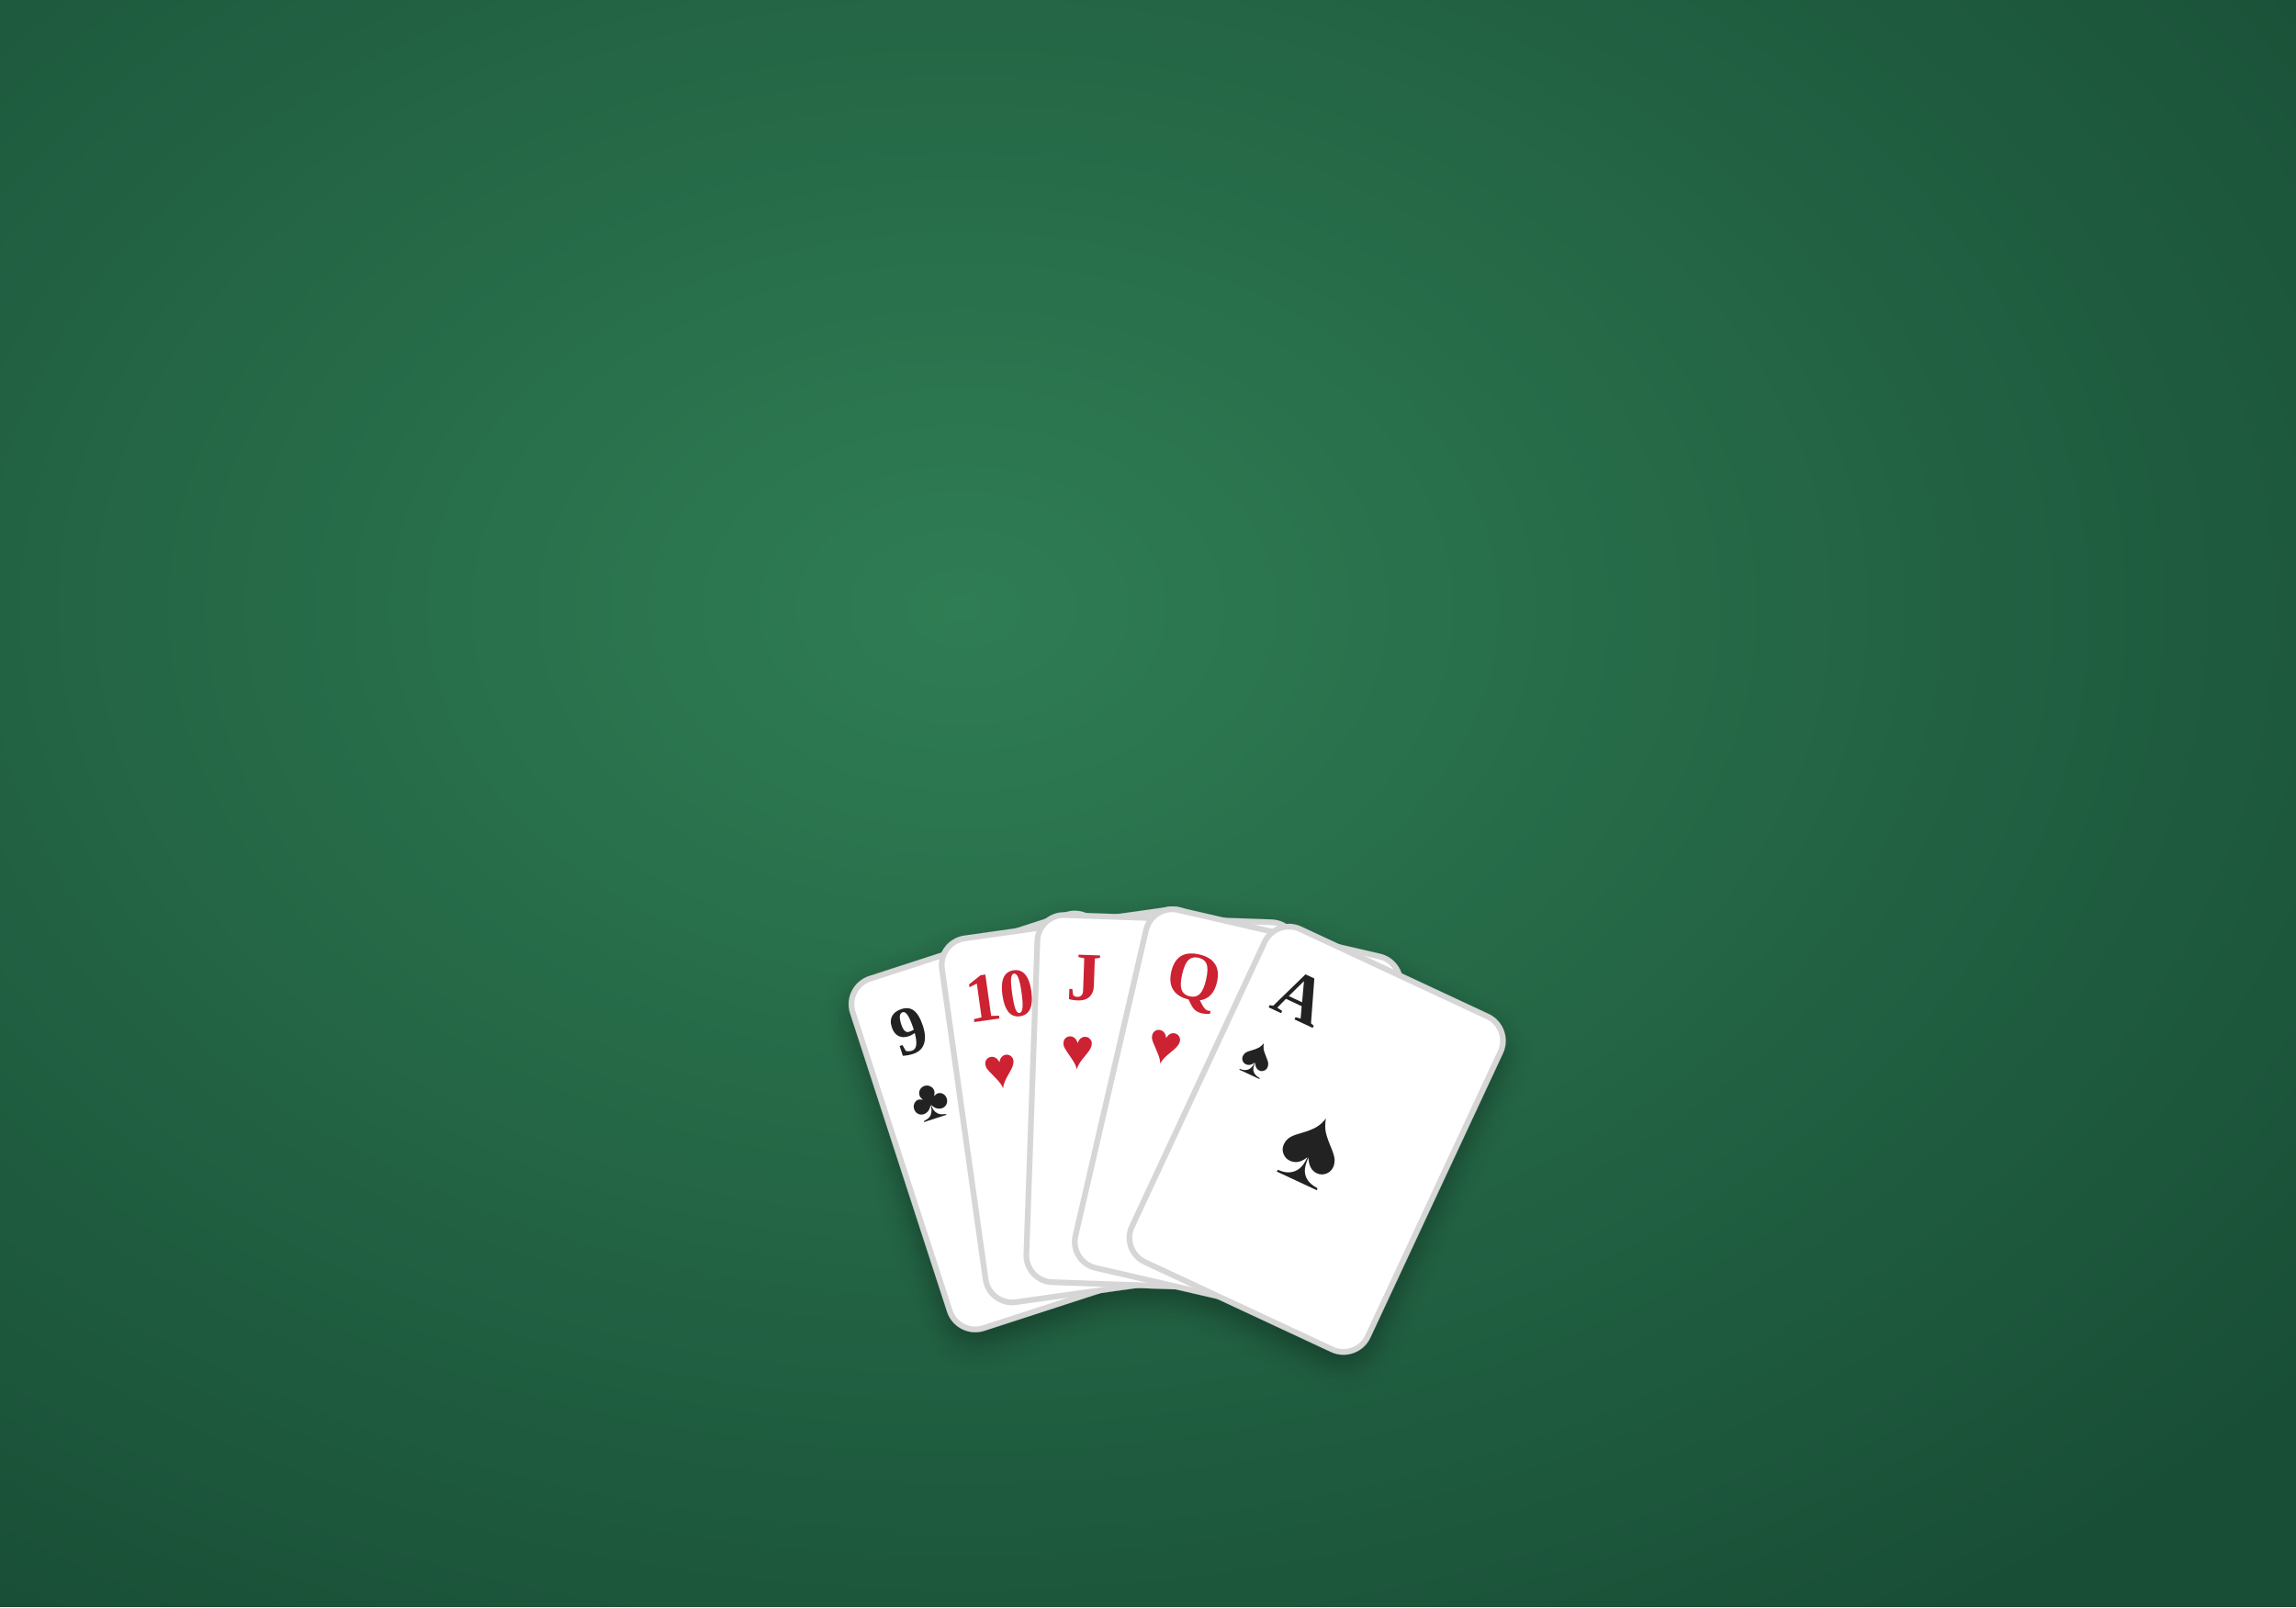
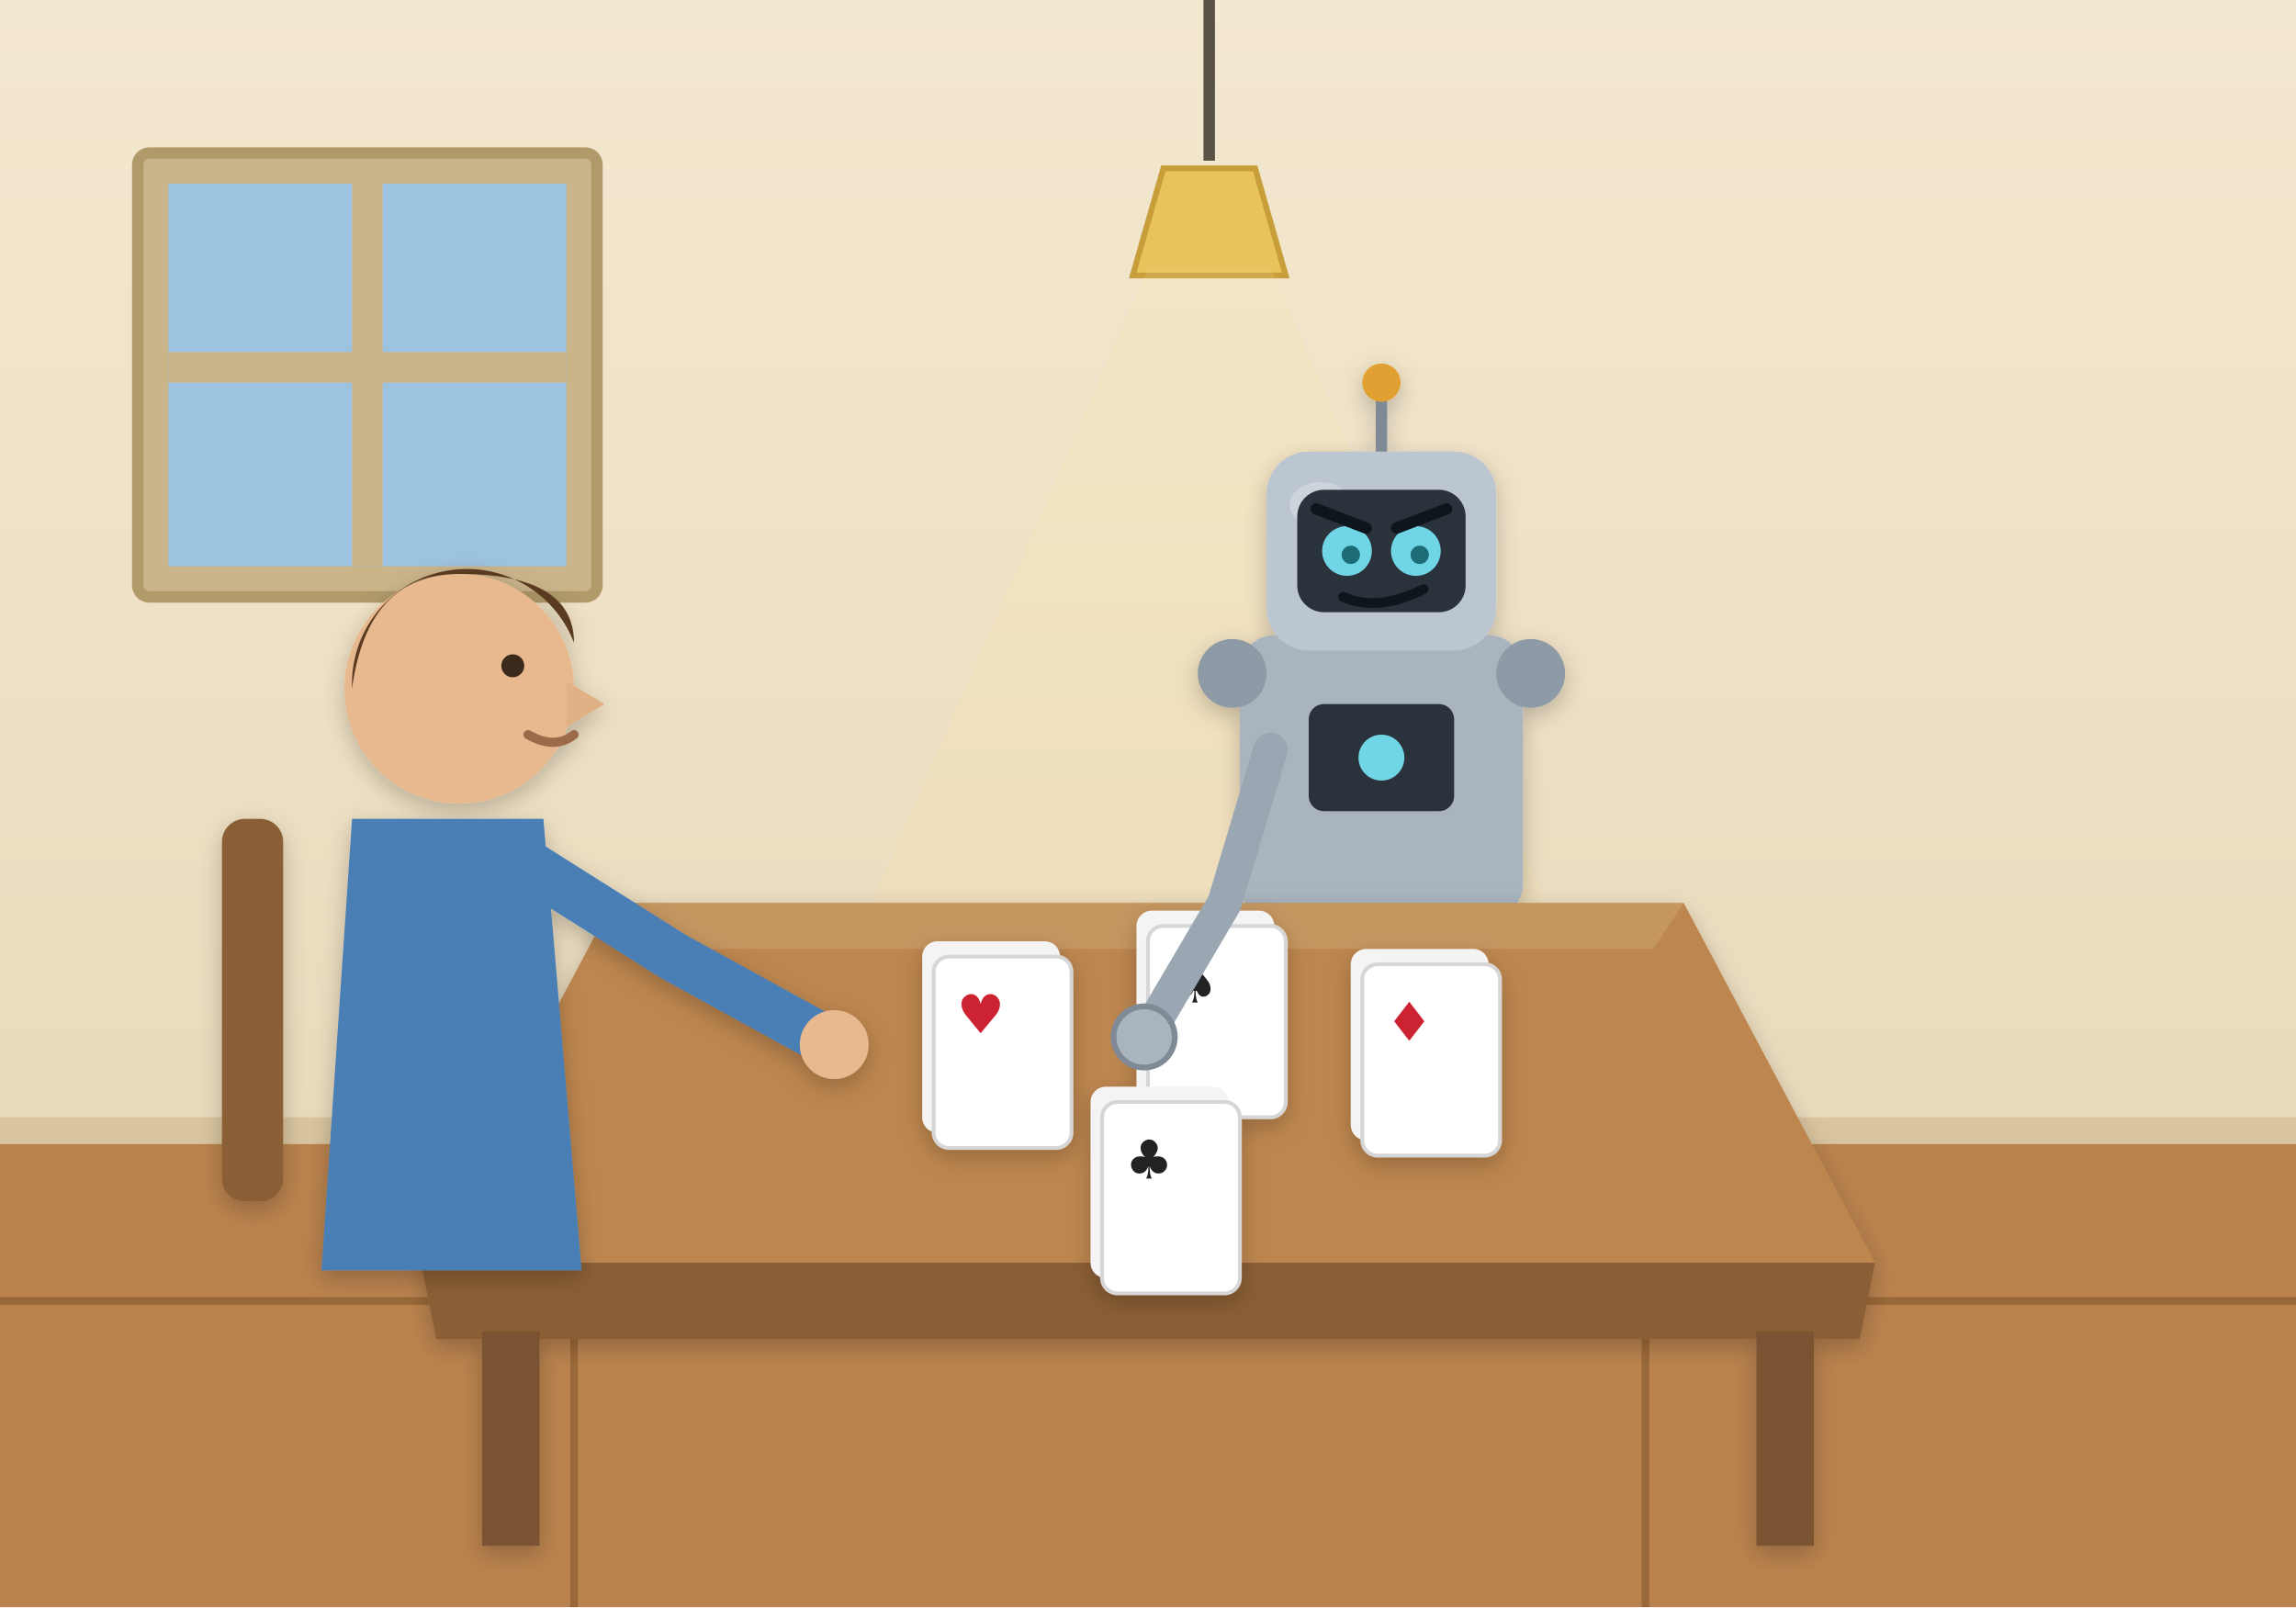
- <svg xmlns="http://www.w3.org/2000/svg" viewBox="0 0 600 420" width="600" height="420" role="img" aria-label="Lyn Rummy — a hand of cards fanned out">
+ <svg xmlns="http://www.w3.org/2000/svg" viewBox="0 0 600 420" width="600" height="420" role="img" aria-label="Lyn Rummy — a person and a robot playing at a kitchen table, stacks of cards between them">
  <defs>
-     <radialGradient id="felt" cx="0.42" cy="0.38" r="0.75">
-       <stop offset="0" stop-color="#2f7d54" />
-       <stop offset="1" stop-color="#184e36" />
-     </radialGradient>
-     <filter id="lshadow" x="-40%" y="-40%" width="180%" height="180%">
-       <feDropShadow dx="0" dy="3" stdDeviation="4" flood-color="#000" flood-opacity="0.35" />
+     <linearGradient id="lr-wall" x1="0" y1="0" x2="0" y2="1">
+       <stop offset="0" stop-color="#f3e8d0" />
+       <stop offset="1" stop-color="#e9dabc" />
+     </linearGradient>
+     <filter id="lr-soft" x="-30%" y="-30%" width="160%" height="160%">
+       <feDropShadow dx="0" dy="2" stdDeviation="3" flood-color="#000" flood-opacity="0.22" />
    </filter>
  </defs>
-   <rect width="600" height="420" fill="url(#felt)" />
-   <g filter="url(#lshadow)" font-family="Georgia, 'Times New Roman', serif" font-weight="bold">
-     <g transform="translate(300,392) rotate(-18)">
-       <rect x="-34" y="-152" width="68" height="96" rx="7" fill="#fff" stroke="#d6d6d6" stroke-width="1.5" />
-       <text x="-26" y="-130" font-size="18" fill="#222">9</text>
-       <text x="-27" y="-112" font-size="15" fill="#222">♣</text>
-       <text x="0" y="-92" font-size="30" text-anchor="middle" fill="#222">♣</text>
+   <rect width="600" height="300" fill="url(#lr-wall)" />
+   <rect y="296" width="600" height="124" fill="#b9824e" />
+   <g stroke="#9a6838" stroke-width="2">
+     <line x1="0" y1="340" x2="600" y2="340" />
+     <line x1="150" y1="296" x2="150" y2="420" />
+     <line x1="430" y1="340" x2="430" y2="420" />
+   </g>
+   <rect y="292" width="600" height="7" fill="#d8c49e" />
+   <g>
+     <rect x="36" y="40" width="120" height="116" rx="3" fill="#cab48a" stroke="#b09a6a" stroke-width="3" />
+     <rect x="44" y="48" width="104" height="100" fill="#9cc3e0" />
+     <rect x="92" y="48" width="8" height="100" fill="#cab48a" />
+     <rect x="44" y="92" width="104" height="8" fill="#cab48a" />
+   </g>
+   <line x1="316" y1="0" x2="316" y2="42" stroke="#5a5246" stroke-width="3" />
+   <polygon points="296,72 336,72 328,44 304,44" fill="#e8c25a" stroke="#c89e3a" stroke-width="1.5" />
+   <polygon points="300,70 332,70 432,300 200,300" fill="#ffe7a0" opacity="0.16" />
+   <g filter="url(#lr-soft)">
+     <rect x="324" y="166" width="74" height="74" rx="9" fill="#aab4be" />
+     <rect x="342" y="184" width="38" height="28" rx="4" fill="#2c313a" />
+     <circle cx="361" cy="198" r="6" fill="#6fd6e6" />
+     <circle cx="322" cy="176" r="9" fill="#8e9aa6" />
+     <circle cx="400" cy="176" r="9" fill="#8e9aa6" />
+     <line x1="361" y1="122" x2="361" y2="104" stroke="#7f8a96" stroke-width="3" />
+     <circle cx="361" cy="100" r="5" fill="#e0a030" />
+     <rect x="331" y="118" width="60" height="52" rx="11" fill="#bcc6d0" />
+     <ellipse cx="345" cy="132" rx="8" ry="6" fill="#fff" opacity="0.25" />
+     <rect x="339" y="128" width="44" height="32" rx="7" fill="#2c313a" />
+     <circle cx="352" cy="144" r="6.5" fill="#6fd6e6" />
+     <circle cx="370" cy="144" r="6.5" fill="#6fd6e6" />
+     <circle cx="353" cy="145" r="2.4" fill="#1b6d78" />
+     <circle cx="371" cy="145" r="2.4" fill="#1b6d78" />
+     <line x1="344" y1="133" x2="357" y2="138" stroke="#11151b" stroke-width="3" stroke-linecap="round" />
+     <line x1="378" y1="133" x2="365" y2="138" stroke="#11151b" stroke-width="3" stroke-linecap="round" />
+     <path d="M351,156 Q360,160 372,154" stroke="#11151b" stroke-width="2.6" fill="none" stroke-linecap="round" />
+   </g>
+   <g filter="url(#lr-soft)">
+     <polygon points="110,330 490,330 486,350 114,350" fill="#8a5e34" />
+     <rect x="126" y="348" width="15" height="56" fill="#7a5230" />
+     <rect x="459" y="348" width="15" height="56" fill="#7a5230" />
+     <polygon points="160,236 440,236 490,330 110,330" fill="#bd8650" />
+     <polygon points="160,236 440,236 432,248 168,248" fill="#caa06a" opacity="0.6" />
+   </g>
+   <g font-family="Georgia, serif" font-weight="bold" filter="url(#lr-soft)">
+     <g transform="translate(244,250)">
+       <rect x="-3" y="-4" width="36" height="50" rx="4" fill="#f4f4f4" />
+       <rect width="36" height="50" rx="4" fill="#fff" stroke="#d6d6d6" />
+       <text x="6" y="20" font-size="14" fill="#cc2233">♥</text>
    </g>
-     <g transform="translate(300,392) rotate(-8)">
-       <rect x="-34" y="-152" width="68" height="96" rx="7" fill="#fff" stroke="#d6d6d6" stroke-width="1.5" />
-       <text x="-29" y="-130" font-size="18" fill="#cc2233">10</text>
-       <text x="-27" y="-112" font-size="15" fill="#cc2233">♥</text>
-       <text x="0" y="-92" font-size="30" text-anchor="middle" fill="#cc2233">♥</text>
+     <g transform="translate(300,242)">
+       <rect x="-3" y="-4" width="36" height="50" rx="4" fill="#f4f4f4" />
+       <rect width="36" height="50" rx="4" fill="#fff" stroke="#d6d6d6" />
+       <text x="6" y="20" font-size="14" fill="#222">♠</text>
    </g>
-     <g transform="translate(300,392) rotate(2)">
-       <rect x="-34" y="-152" width="68" height="96" rx="7" fill="#fff" stroke="#d6d6d6" stroke-width="1.5" />
-       <text x="-26" y="-130" font-size="18" fill="#cc2233">J</text>
-       <text x="-27" y="-112" font-size="15" fill="#cc2233">♥</text>
-       <text x="0" y="-92" font-size="30" text-anchor="middle" fill="#cc2233">♥</text>
+     <g transform="translate(356,252)">
+       <rect x="-3" y="-4" width="36" height="50" rx="4" fill="#f4f4f4" />
+       <rect width="36" height="50" rx="4" fill="#fff" stroke="#d6d6d6" />
+       <text x="6" y="20" font-size="14" fill="#cc2233">♦</text>
    </g>
-     <g transform="translate(300,392) rotate(13)">
-       <rect x="-34" y="-152" width="68" height="96" rx="7" fill="#fff" stroke="#d6d6d6" stroke-width="1.5" />
-       <text x="-26" y="-130" font-size="18" fill="#cc2233">Q</text>
-       <text x="-27" y="-112" font-size="15" fill="#cc2233">♥</text>
-       <text x="0" y="-92" font-size="30" text-anchor="middle" fill="#cc2233">♥</text>
-     </g>
-     <g transform="translate(300,392) rotate(25)">
-       <rect x="-34" y="-152" width="68" height="96" rx="7" fill="#fff" stroke="#d6d6d6" stroke-width="1.5" />
-       <text x="-26" y="-130" font-size="18" fill="#222">A</text>
-       <text x="-27" y="-112" font-size="15" fill="#222">♠</text>
-       <text x="0" y="-92" font-size="30" text-anchor="middle" fill="#222">♠</text>
+     <g transform="translate(288,288)">
+       <rect x="-3" y="-4" width="36" height="50" rx="4" fill="#f4f4f4" />
+       <rect width="36" height="50" rx="4" fill="#fff" stroke="#d6d6d6" />
+       <text x="6" y="20" font-size="14" fill="#222">♣</text>
    </g>
  </g>
+   <g stroke="#9aa6b2" stroke-width="9" stroke-linecap="round" fill="none">
+     <path d="M332,196 L320,236 L300,270" />
+   </g>
+   <circle cx="299" cy="271" r="8" fill="#aab4be" stroke="#7f8a96" stroke-width="1.5" />
+   <g filter="url(#lr-soft)">
+     <rect x="58" y="214" width="16" height="100" rx="6" fill="#8a5e34" />
+     <polygon points="92,214 142,214 152,332 84,332" fill="#4a7fb5" />
+     <ellipse cx="98" cy="184" rx="7" ry="10" fill="#d9a877" />
+     <circle cx="120" cy="180" r="30" fill="#e8b98f" />
+     <path d="M92,180 A30,30 0 0 1 150,168 Q150,150 120,150 Q96,150 92,180 Z" fill="#5a3b22" />
+     <polygon points="148,178 158,184 148,190" fill="#e0b184" />
+     <circle cx="134" cy="174" r="3" fill="#3a2a1c" />
+     <path d="M138,192 q7,4 12,0" stroke="#9a6a4a" stroke-width="2.4" fill="none" stroke-linecap="round" />
+     <path d="M138,226 L176,250 L216,272" stroke="#4a7fb5" stroke-width="13" fill="none" stroke-linecap="round" />
+     <circle cx="218" cy="273" r="9" fill="#e8b98f" />
+   </g>
</svg>
